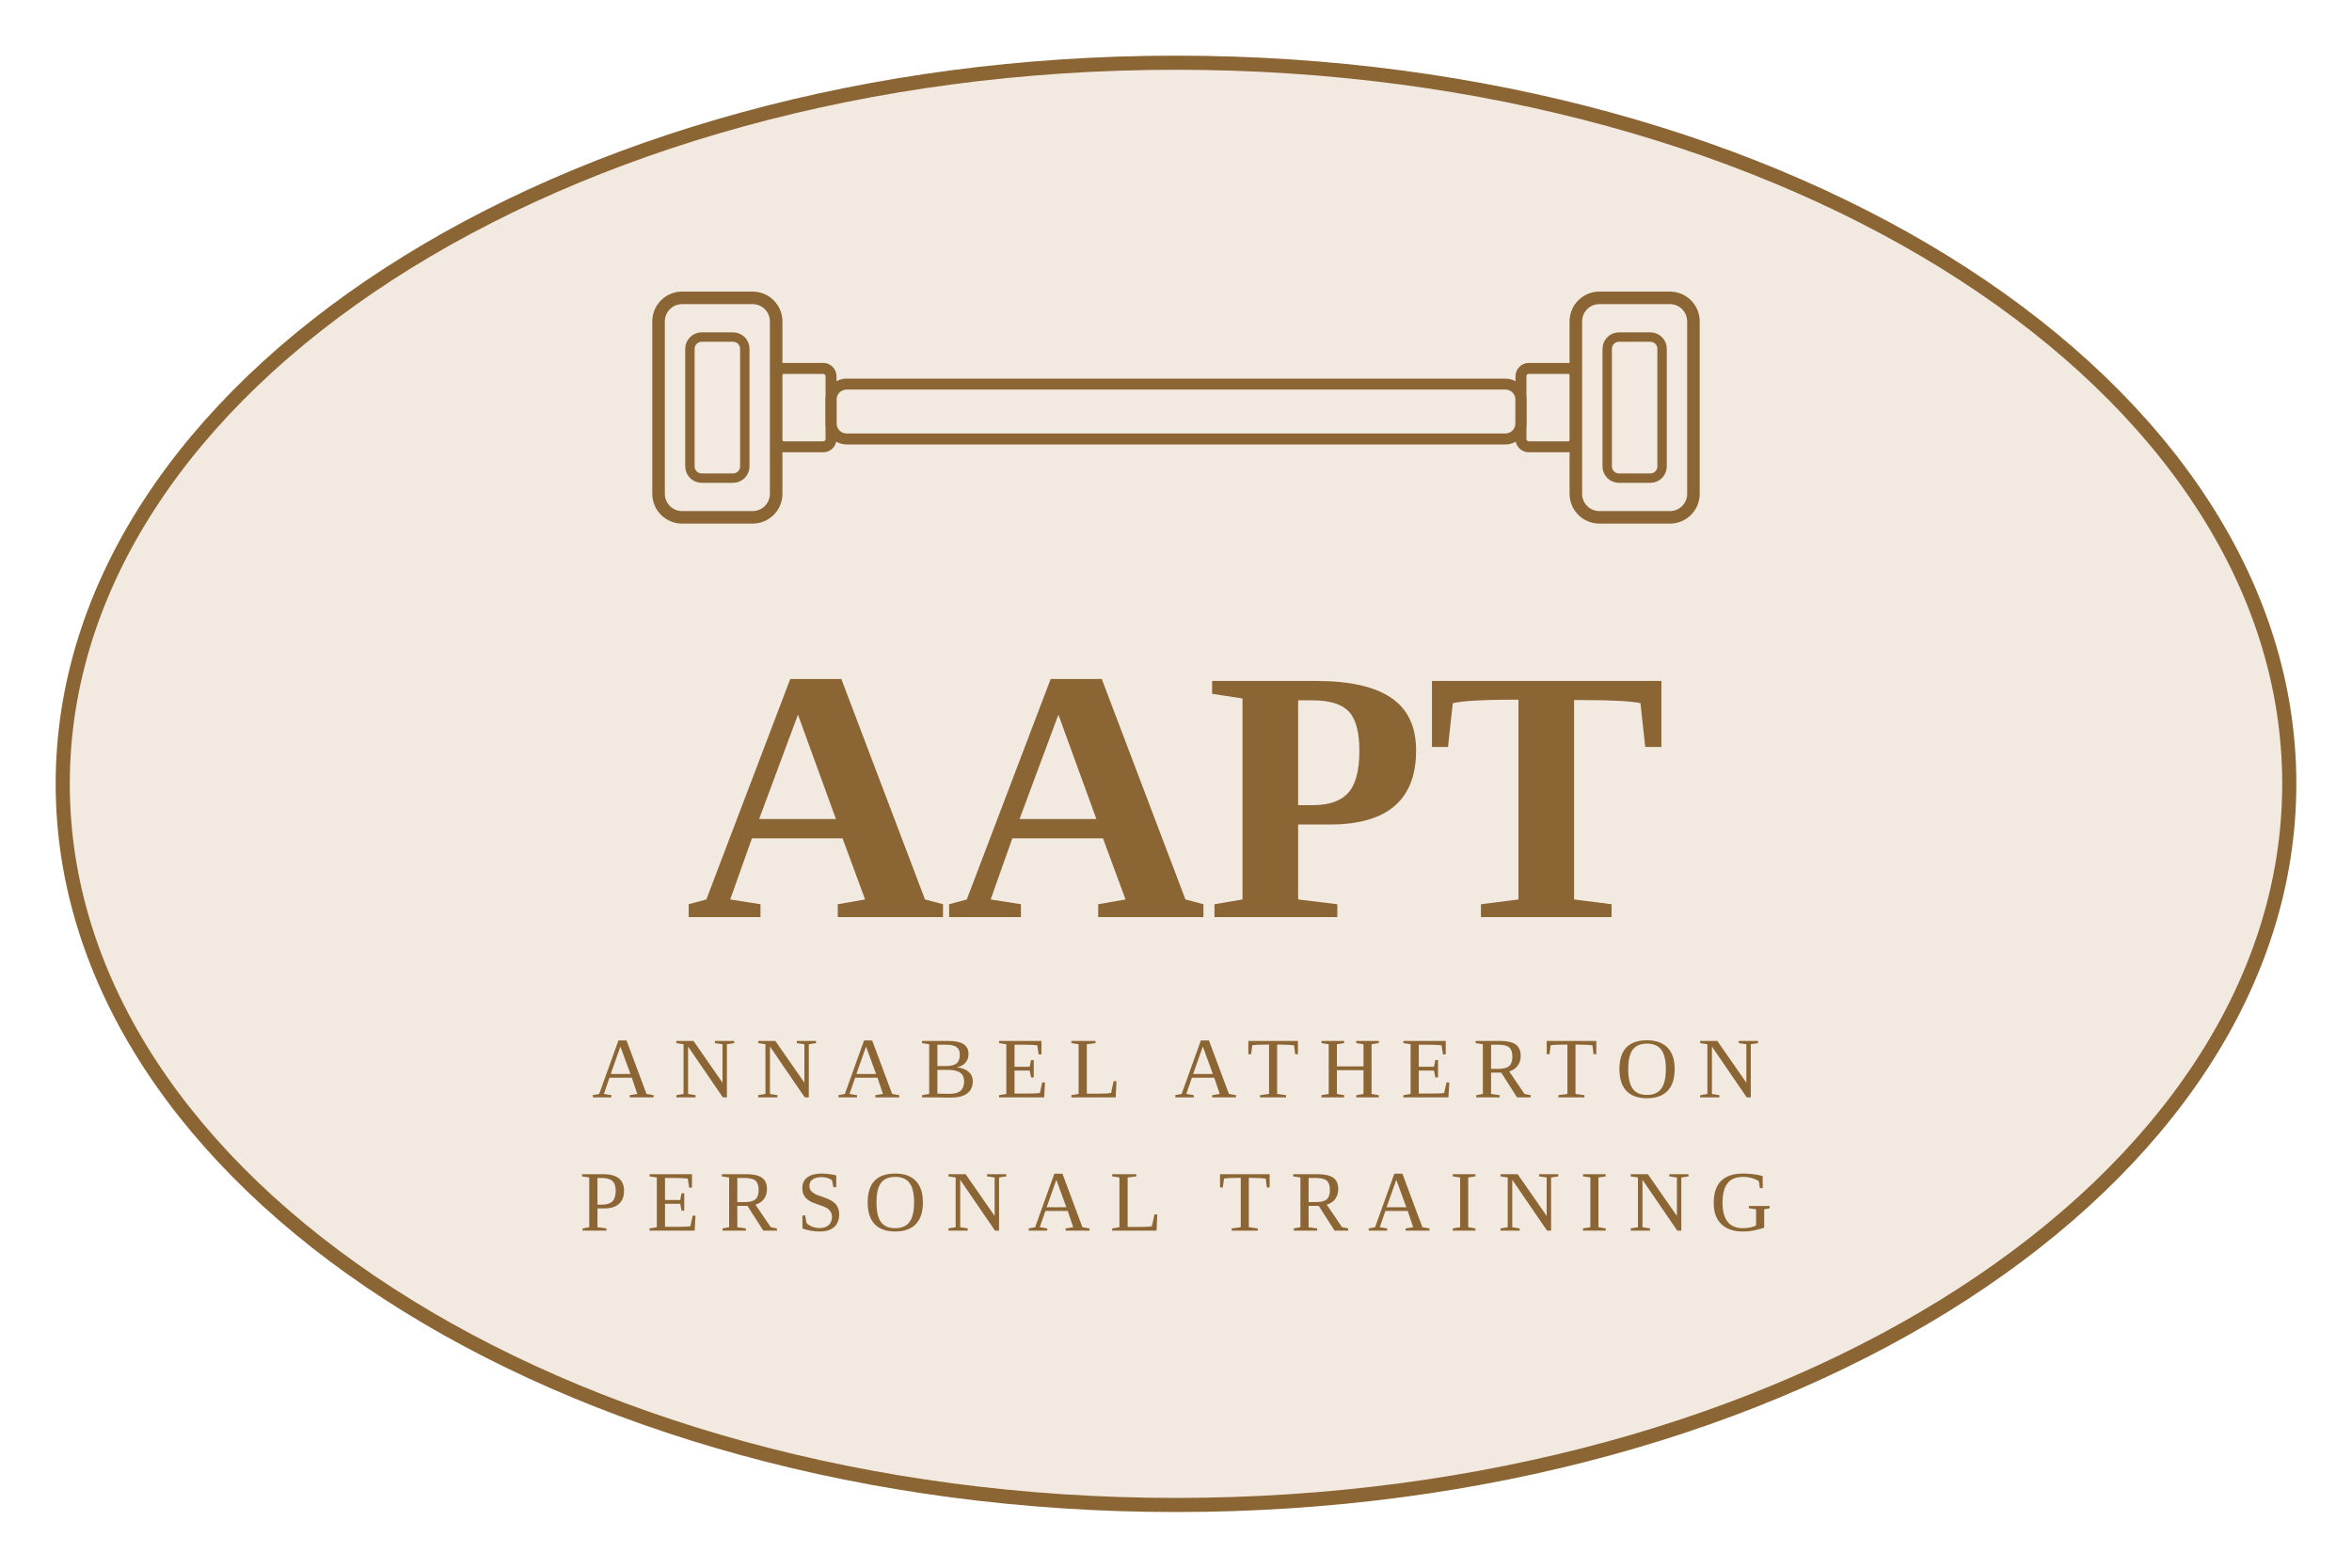
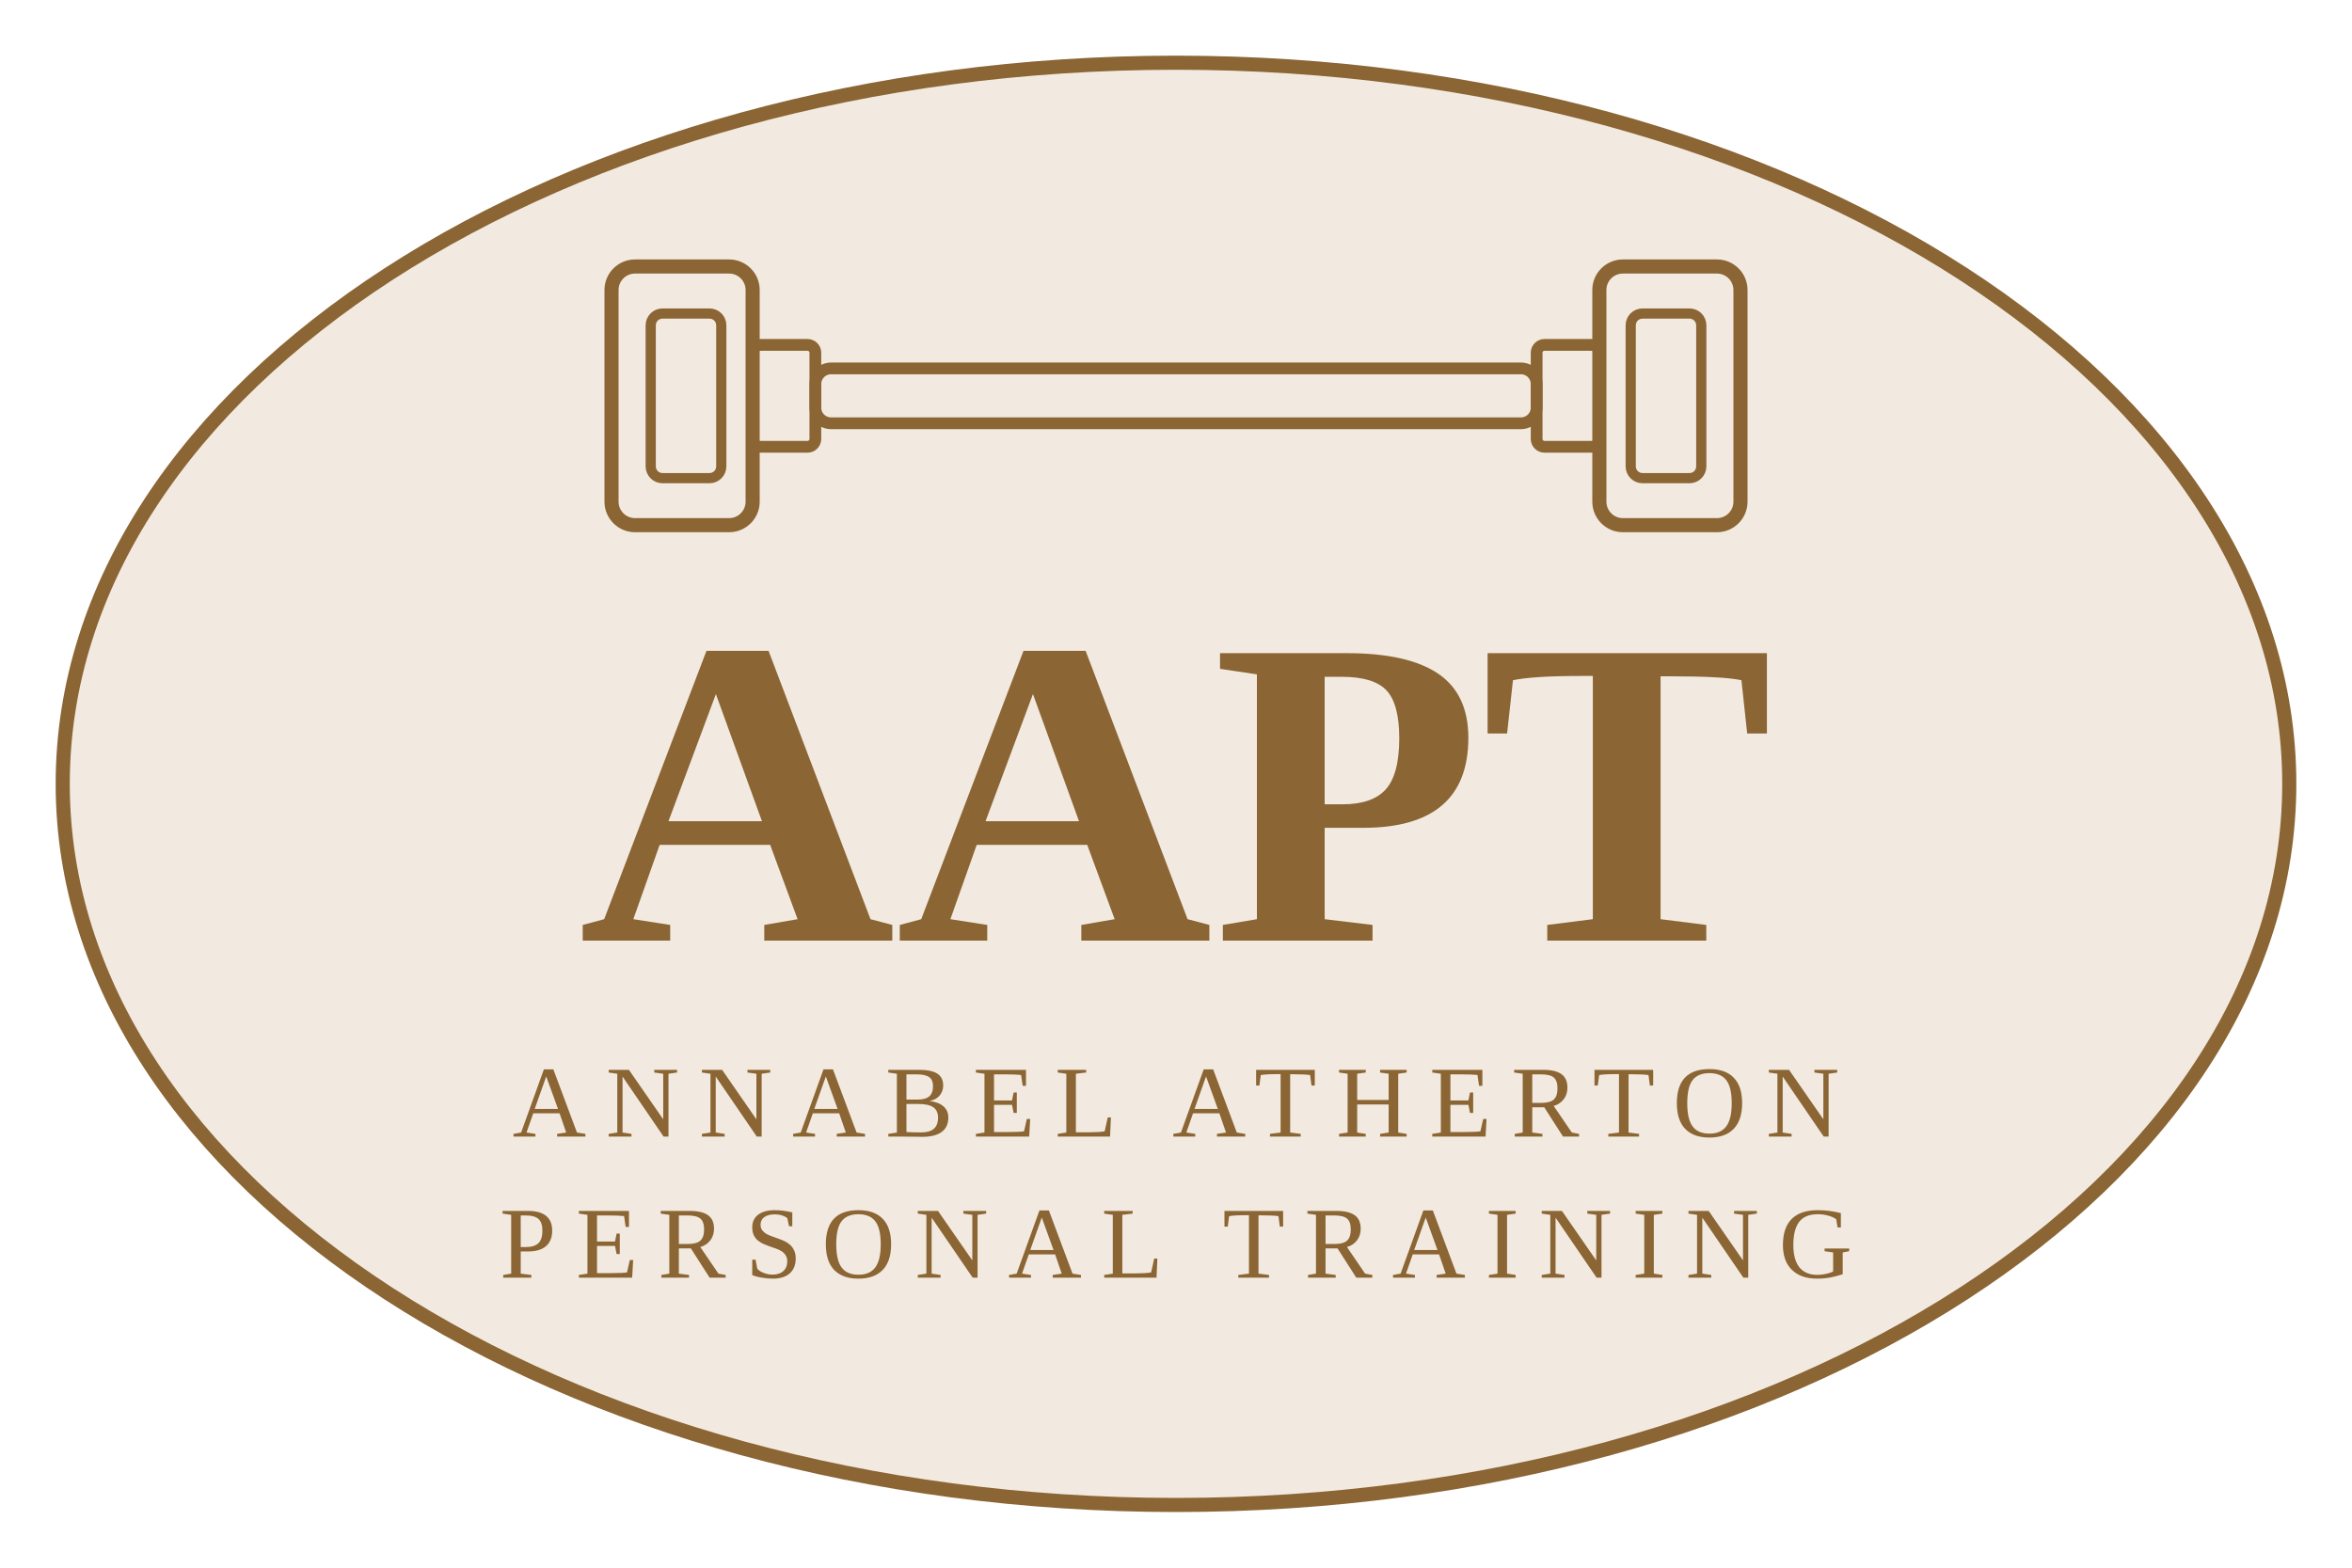
<svg xmlns="http://www.w3.org/2000/svg" viewBox="0 0 300 200">
  <ellipse cx="150" cy="100" rx="142" ry="92" fill="#F2EAE0" stroke="#8B6534" stroke-width="1.8" />
-   <rect x="84" y="38" width="15" height="28" rx="3" fill="none" stroke="#8B6534" stroke-width="1.6" />
-   <rect x="88" y="43" width="7" height="18" rx="1.5" fill="none" stroke="#8B6534" stroke-width="1.2" />
-   <rect x="99" y="47" width="7" height="10" rx="1" fill="none" stroke="#8B6534" stroke-width="1.4" />
-   <rect x="106" y="49" width="88" height="7" rx="2" fill="none" stroke="#8B6534" stroke-width="1.4" />
-   <rect x="194" y="47" width="7" height="10" rx="1" fill="none" stroke="#8B6534" stroke-width="1.4" />
-   <rect x="205" y="43" width="7" height="18" rx="1.5" fill="none" stroke="#8B6534" stroke-width="1.2" />
-   <rect x="201" y="38" width="15" height="28" rx="3" fill="none" stroke="#8B6534" stroke-width="1.6" />
-   <text x="150" y="117" text-anchor="middle" font-family="Georgia, 'Times New Roman', serif" font-size="46" font-weight="bold" fill="#8B6534">AAPT</text>
-   <text x="150" y="140" text-anchor="middle" font-family="Georgia, 'Times New Roman', serif" font-size="11" letter-spacing="2.5" fill="#8B6534">ANNABEL ATHERTON</text>
-   <text x="150" y="157" text-anchor="middle" font-family="Georgia, 'Times New Roman', serif" font-size="11" letter-spacing="2.5" fill="#8B6534">PERSONAL TRAINING</text>
+   <rect x="78" y="34" width="18" height="33" rx="3" fill="none" stroke="#8B6534" stroke-width="1.8" />
+   <rect x="83" y="40" width="9" height="21" rx="1.5" fill="none" stroke="#8B6534" stroke-width="1.3" />
+   <rect x="96" y="44" width="8" height="13" rx="1" fill="none" stroke="#8B6534" stroke-width="1.5" />
+   <rect x="104" y="47" width="92" height="7" rx="2" fill="none" stroke="#8B6534" stroke-width="1.5" />
+   <rect x="196" y="44" width="8" height="13" rx="1" fill="none" stroke="#8B6534" stroke-width="1.5" />
+   <rect x="208" y="40" width="9" height="21" rx="1.5" fill="none" stroke="#8B6534" stroke-width="1.3" />
+   <rect x="204" y="34" width="18" height="33" rx="3" fill="none" stroke="#8B6534" stroke-width="1.8" />
+   <text x="150" y="120" text-anchor="middle" font-family="Georgia, 'Times New Roman', serif" font-size="56" font-weight="bold" fill="#8B6534">AAPT</text>
+   <text x="150" y="145" text-anchor="middle" font-family="Georgia, 'Times New Roman', serif" font-size="13" letter-spacing="2.5" fill="#8B6534">ANNABEL ATHERTON</text>
+   <text x="150" y="163" text-anchor="middle" font-family="Georgia, 'Times New Roman', serif" font-size="13" letter-spacing="2.5" fill="#8B6534">PERSONAL TRAINING</text>
</svg>
